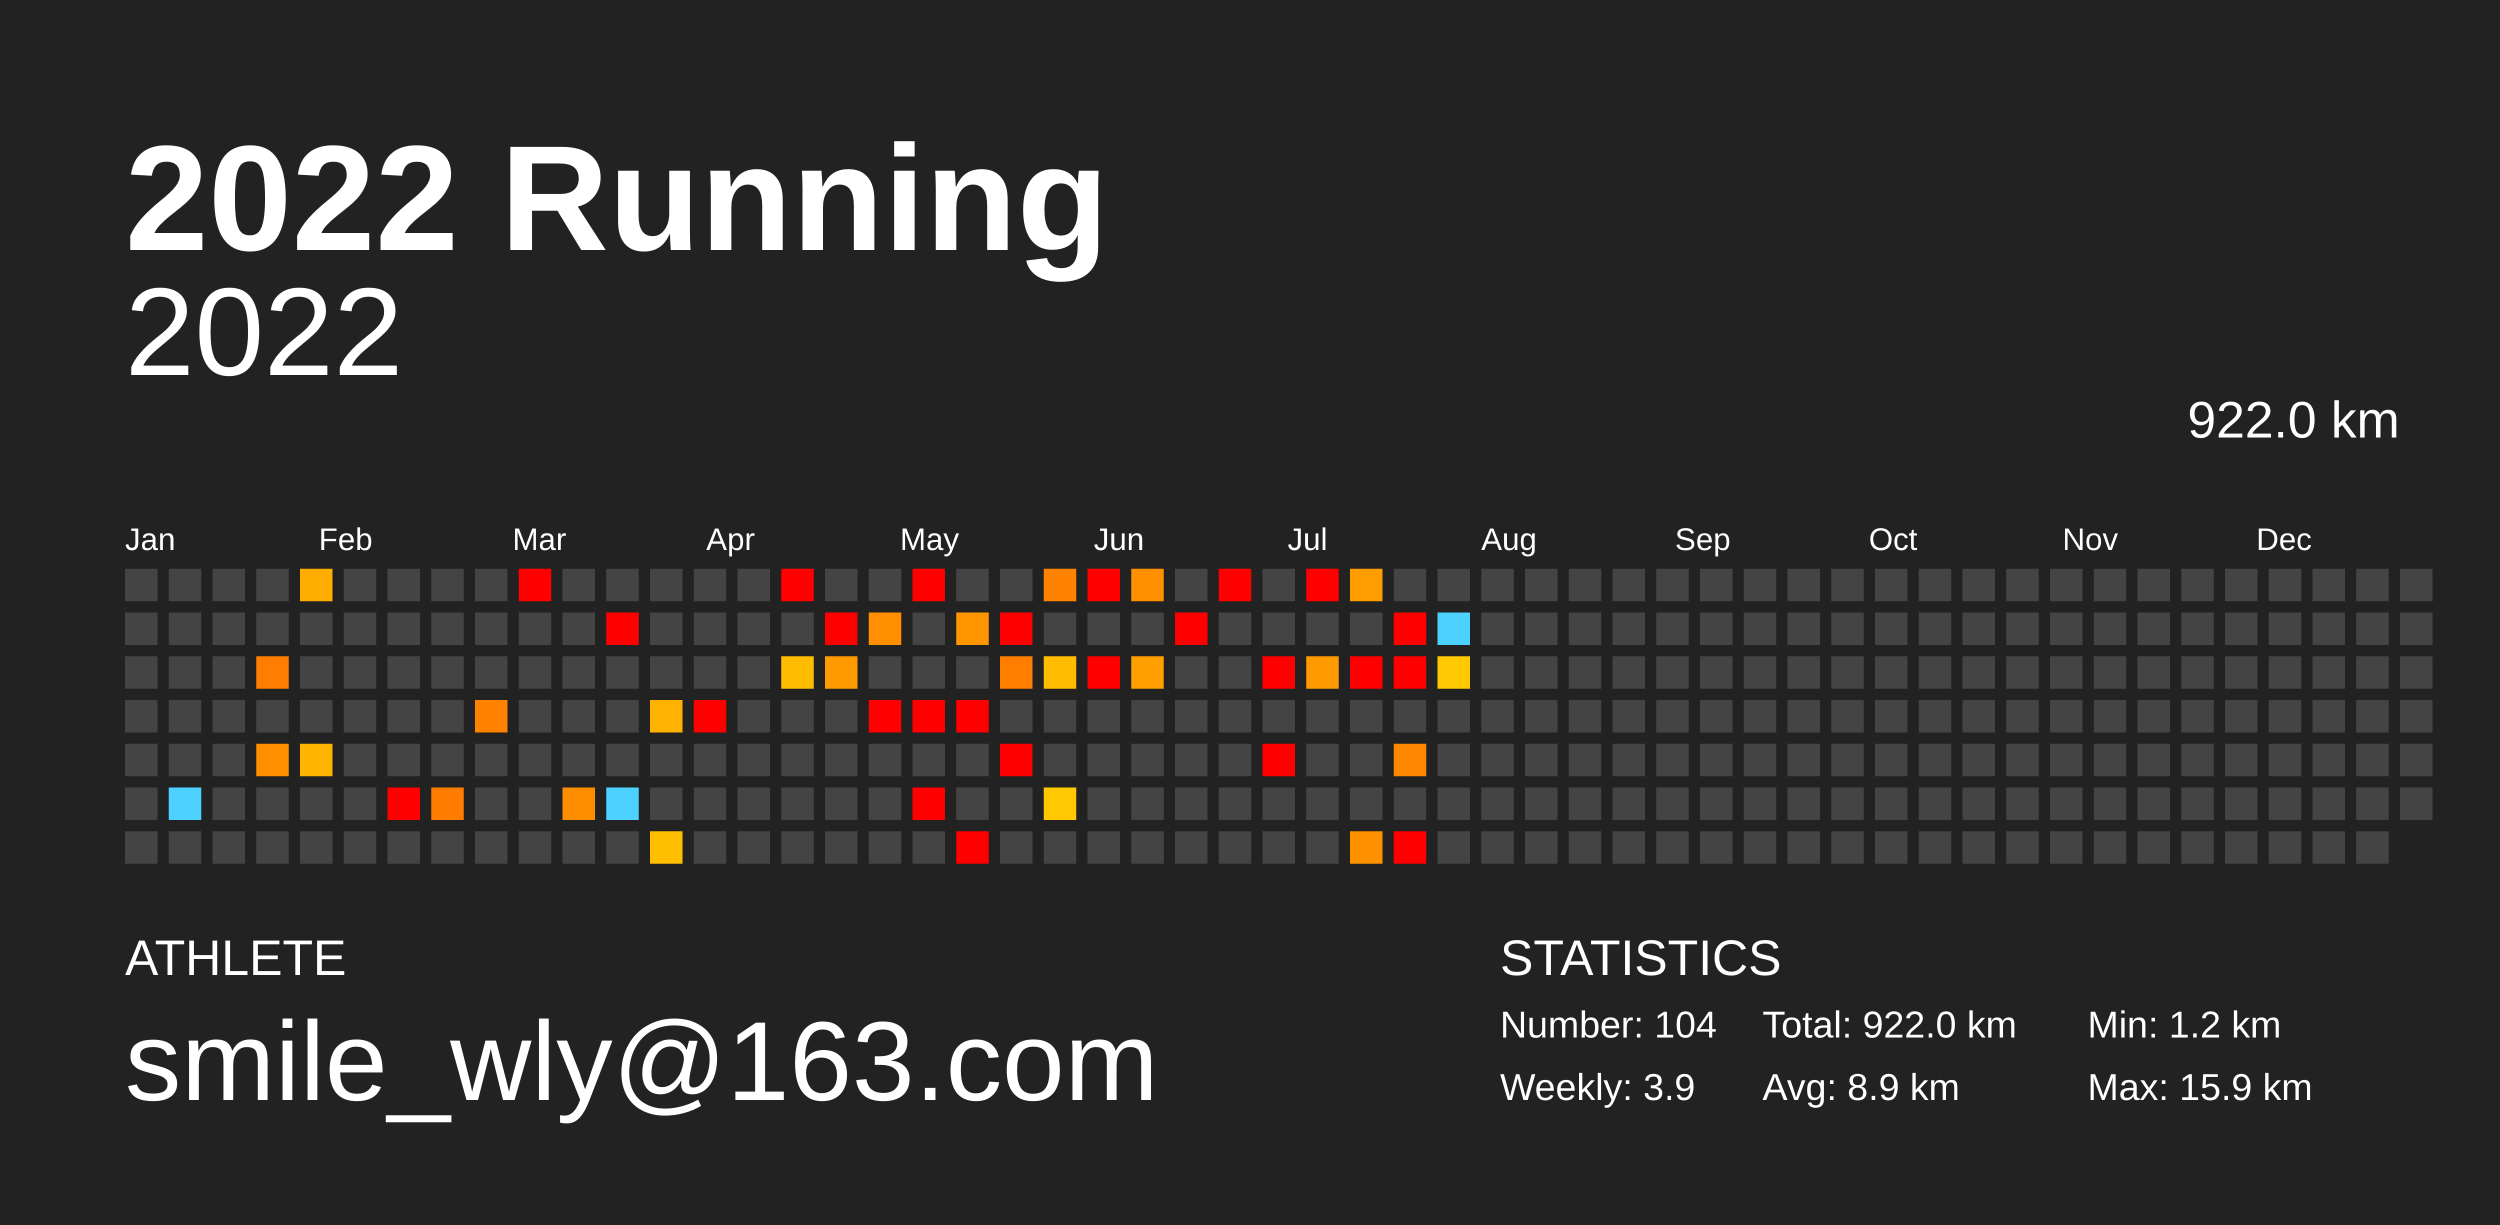
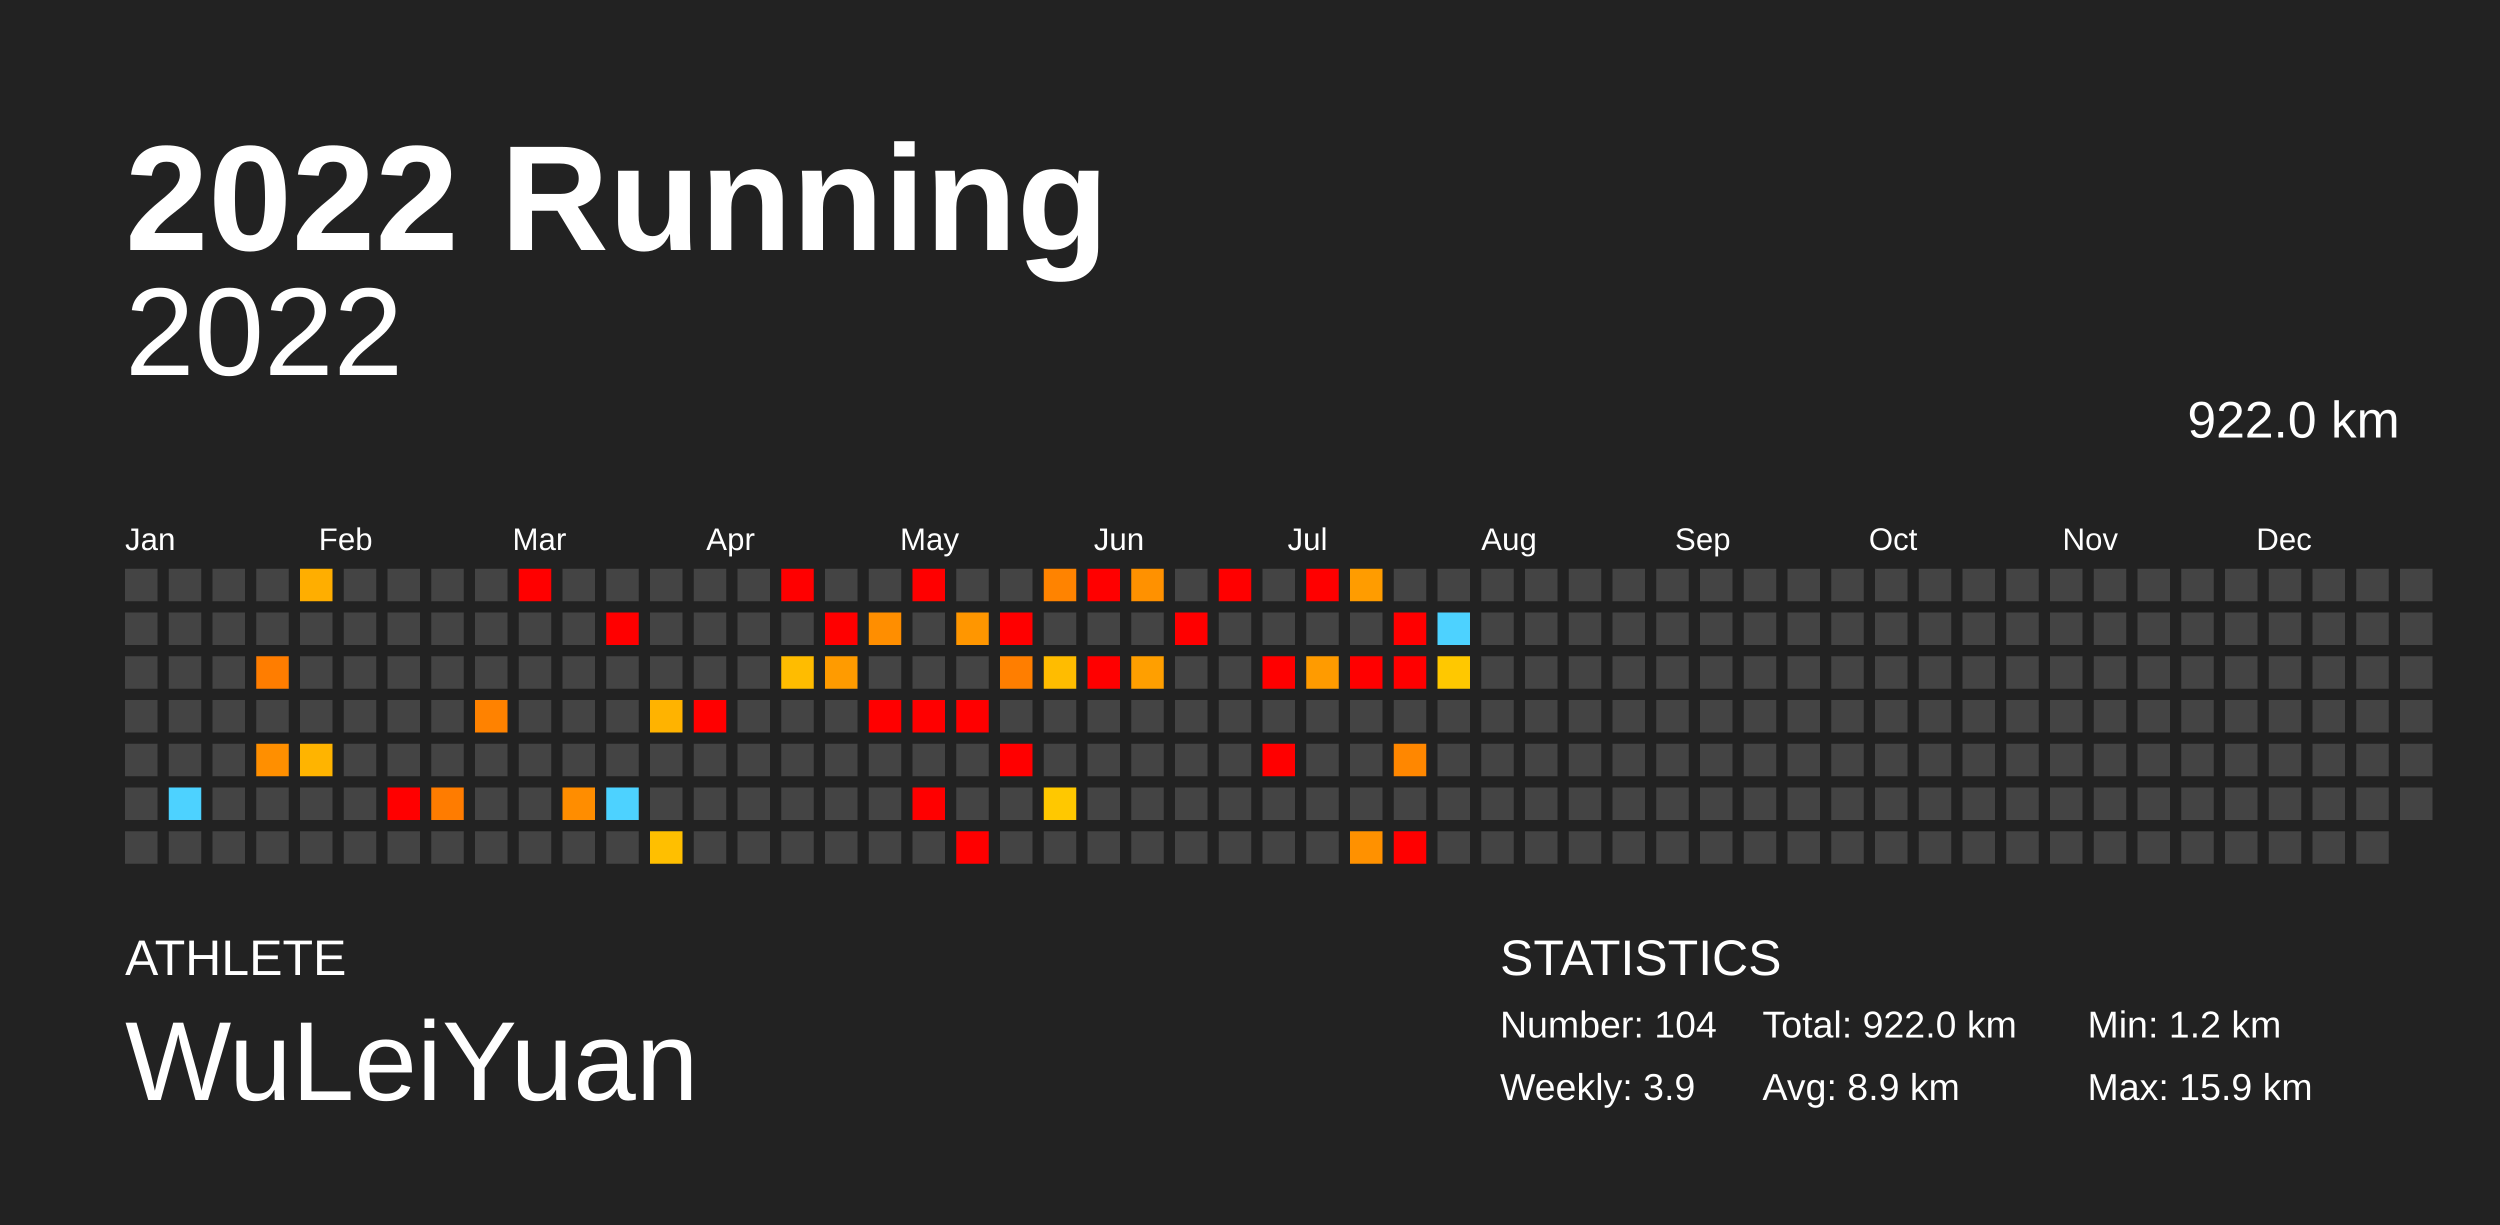
<svg xmlns="http://www.w3.org/2000/svg" baseProfile="full" height="98mm" version="1.1" viewBox="0,0,200,98" width="200mm">
  <defs />
  <rect fill="#222222" height="98" width="200" x="0" y="0" />
  <text fill="#FFFFFF" style="font-size:12px; font-family:Arial; font-weight:bold;" x="10" y="20">2022 Running</text>
  <text fill="#FFFFFF" style="font-size:4px; font-family:Arial" x="10" y="78">ATHLETE</text>
-   <text fill="#FFFFFF" style="font-size:9px; font-family:Arial" x="10" y="88">smile_wly@163.com</text>
+   <text fill="#FFFFFF" style="font-size:9px; font-family:Arial" x="10" y="88">WuLeiYuan</text>
  <text fill="#FFFFFF" style="font-size:4px; font-family:Arial" x="120" y="78">STATISTICS</text>
  <text fill="#FFFFFF" style="font-size:3px; font-family:Arial" x="120" y="83">Number: 104</text>
  <text fill="#FFFFFF" style="font-size:3px; font-family:Arial" x="120" y="88">Weekly: 3.9</text>
  <text fill="#FFFFFF" style="font-size:3px; font-family:Arial" x="141" y="83">Total: 922.0 km</text>
  <text fill="#FFFFFF" style="font-size:3px; font-family:Arial" x="141" y="88">Avg: 8.9 km</text>
  <text fill="#FFFFFF" style="font-size:3px; font-family:Arial" x="167" y="83">Min: 1.2 km</text>
  <text fill="#FFFFFF" style="font-size:3px; font-family:Arial" x="167" y="88">Max: 15.9 km</text>
  <text alignment-baseline="hanging" fill="#FFFFFF" style="font-size:10.0px; font-family:Arial;" x="10" y="30">2022</text>
  <text alignment-baseline="hanging" fill="#FFFFFF" style="font-size:4.125px; font-family:Arial;" x="175" y="35">922.0 km</text>
  <text fill="#FFFFFF" style="font-size:2.5px; font-family:Arial" x="10.0" y="44">Jan</text>
  <text fill="#FFFFFF" style="font-size:2.5px; font-family:Arial" x="25.5" y="44">Feb</text>
  <text fill="#FFFFFF" style="font-size:2.5px; font-family:Arial" x="41.0" y="44">Mar</text>
  <text fill="#FFFFFF" style="font-size:2.5px; font-family:Arial" x="56.5" y="44">Apr</text>
  <text fill="#FFFFFF" style="font-size:2.5px; font-family:Arial" x="72.0" y="44">May</text>
  <text fill="#FFFFFF" style="font-size:2.5px; font-family:Arial" x="87.5" y="44">Jun</text>
  <text fill="#FFFFFF" style="font-size:2.5px; font-family:Arial" x="103.0" y="44">Jul</text>
  <text fill="#FFFFFF" style="font-size:2.5px; font-family:Arial" x="118.5" y="44">Aug</text>
  <text fill="#FFFFFF" style="font-size:2.5px; font-family:Arial" x="134.0" y="44">Sep</text>
  <text fill="#FFFFFF" style="font-size:2.5px; font-family:Arial" x="149.5" y="44">Oct</text>
  <text fill="#FFFFFF" style="font-size:2.5px; font-family:Arial" x="165.0" y="44">Nov</text>
  <text fill="#FFFFFF" style="font-size:2.5px; font-family:Arial" x="180.5" y="44">Dec</text>
  <rect fill="#444444" height="2.6" width="2.6" x="10.0" y="45.5" />
  <rect fill="#444444" height="2.6" width="2.6" x="10.0" y="49.0" />
  <rect fill="#444444" height="2.6" width="2.6" x="10.0" y="52.5" />
  <rect fill="#444444" height="2.6" width="2.6" x="10.0" y="56.0" />
  <rect fill="#444444" height="2.6" width="2.6" x="10.0" y="59.5" />
  <rect fill="#444444" height="2.6" width="2.6" x="10.0" y="63.0" />
  <rect fill="#444444" height="2.6" width="2.6" x="10.0" y="66.5" />
  <rect fill="#444444" height="2.6" width="2.6" x="13.5" y="45.5" />
  <rect fill="#444444" height="2.6" width="2.6" x="13.5" y="49.0" />
  <rect fill="#444444" height="2.6" width="2.6" x="13.5" y="52.5" />
  <rect fill="#444444" height="2.6" width="2.6" x="13.5" y="56.0" />
  <rect fill="#444444" height="2.6" width="2.6" x="13.5" y="59.5" />
  <rect fill="#4dd2ff" height="2.6" width="2.6" x="13.5" y="63.0" />
  <rect fill="#444444" height="2.6" width="2.6" x="13.5" y="66.5" />
  <rect fill="#444444" height="2.6" width="2.6" x="17.0" y="45.5" />
  <rect fill="#444444" height="2.6" width="2.6" x="17.0" y="49.0" />
  <rect fill="#444444" height="2.6" width="2.6" x="17.0" y="52.5" />
  <rect fill="#444444" height="2.6" width="2.6" x="17.0" y="56.0" />
  <rect fill="#444444" height="2.6" width="2.6" x="17.0" y="59.5" />
  <rect fill="#444444" height="2.6" width="2.6" x="17.0" y="63.0" />
  <rect fill="#444444" height="2.6" width="2.6" x="17.0" y="66.5" />
  <rect fill="#444444" height="2.6" width="2.6" x="20.5" y="45.5" />
  <rect fill="#444444" height="2.6" width="2.6" x="20.5" y="49.0" />
  <rect fill="#ff7d00" height="2.6" width="2.6" x="20.5" y="52.5" />
  <rect fill="#444444" height="2.6" width="2.6" x="20.5" y="56.0" />
  <rect fill="#ff8f00" height="2.6" width="2.6" x="20.5" y="59.5" />
  <rect fill="#444444" height="2.6" width="2.6" x="20.5" y="63.0" />
  <rect fill="#444444" height="2.6" width="2.6" x="20.5" y="66.5" />
  <rect fill="#ffae00" height="2.6" width="2.6" x="24.0" y="45.5" />
  <rect fill="#444444" height="2.6" width="2.6" x="24.0" y="49.0" />
  <rect fill="#444444" height="2.6" width="2.6" x="24.0" y="52.5" />
  <rect fill="#444444" height="2.6" width="2.6" x="24.0" y="56.0" />
  <rect fill="#ffb400" height="2.6" width="2.6" x="24.0" y="59.5" />
  <rect fill="#444444" height="2.6" width="2.6" x="24.0" y="63.0" />
  <rect fill="#444444" height="2.6" width="2.6" x="24.0" y="66.5" />
  <rect fill="#444444" height="2.6" width="2.6" x="27.5" y="45.5" />
  <rect fill="#444444" height="2.6" width="2.6" x="27.5" y="49.0" />
  <rect fill="#444444" height="2.6" width="2.6" x="27.5" y="52.5" />
  <rect fill="#444444" height="2.6" width="2.6" x="27.5" y="56.0" />
  <rect fill="#444444" height="2.6" width="2.6" x="27.5" y="59.5" />
  <rect fill="#444444" height="2.6" width="2.6" x="27.5" y="63.0" />
  <rect fill="#444444" height="2.6" width="2.6" x="27.5" y="66.5" />
  <rect fill="#444444" height="2.6" width="2.6" x="31.0" y="45.5" />
  <rect fill="#444444" height="2.6" width="2.6" x="31.0" y="49.0" />
  <rect fill="#444444" height="2.6" width="2.6" x="31.0" y="52.5" />
  <rect fill="#444444" height="2.6" width="2.6" x="31.0" y="56.0" />
  <rect fill="#444444" height="2.6" width="2.6" x="31.0" y="59.5" />
  <rect fill="red" height="2.6" width="2.6" x="31.0" y="63.0" />
  <rect fill="#444444" height="2.6" width="2.6" x="31.0" y="66.5" />
  <rect fill="#444444" height="2.6" width="2.6" x="34.5" y="45.5" />
  <rect fill="#444444" height="2.6" width="2.6" x="34.5" y="49.0" />
  <rect fill="#444444" height="2.6" width="2.6" x="34.5" y="52.5" />
  <rect fill="#444444" height="2.6" width="2.6" x="34.5" y="56.0" />
  <rect fill="#444444" height="2.6" width="2.6" x="34.5" y="59.5" />
  <rect fill="#ff7c00" height="2.6" width="2.6" x="34.5" y="63.0" />
  <rect fill="#444444" height="2.6" width="2.6" x="34.5" y="66.5" />
  <rect fill="#444444" height="2.6" width="2.6" x="38.0" y="45.5" />
  <rect fill="#444444" height="2.6" width="2.6" x="38.0" y="49.0" />
  <rect fill="#444444" height="2.6" width="2.6" x="38.0" y="52.5" />
  <rect fill="#ff8200" height="2.6" width="2.6" x="38.0" y="56.0" />
  <rect fill="#444444" height="2.6" width="2.6" x="38.0" y="59.5" />
  <rect fill="#444444" height="2.6" width="2.6" x="38.0" y="63.0" />
  <rect fill="#444444" height="2.6" width="2.6" x="38.0" y="66.5" />
  <rect fill="red" height="2.6" width="2.6" x="41.5" y="45.5" />
  <rect fill="#444444" height="2.6" width="2.6" x="41.5" y="49.0" />
  <rect fill="#444444" height="2.6" width="2.6" x="41.5" y="52.5" />
  <rect fill="#444444" height="2.6" width="2.6" x="41.5" y="56.0" />
  <rect fill="#444444" height="2.6" width="2.6" x="41.5" y="59.5" />
  <rect fill="#444444" height="2.6" width="2.6" x="41.5" y="63.0" />
  <rect fill="#444444" height="2.6" width="2.6" x="41.5" y="66.5" />
  <rect fill="#444444" height="2.6" width="2.6" x="45.0" y="45.5" />
  <rect fill="#444444" height="2.6" width="2.6" x="45.0" y="49.0" />
  <rect fill="#444444" height="2.6" width="2.6" x="45.0" y="52.5" />
  <rect fill="#444444" height="2.6" width="2.6" x="45.0" y="56.0" />
  <rect fill="#444444" height="2.6" width="2.6" x="45.0" y="59.5" />
  <rect fill="#ff8d00" height="2.6" width="2.6" x="45.0" y="63.0" />
  <rect fill="#444444" height="2.6" width="2.6" x="45.0" y="66.5" />
  <rect fill="#444444" height="2.6" width="2.6" x="48.5" y="45.5" />
  <rect fill="red" height="2.6" width="2.6" x="48.5" y="49.0" />
  <rect fill="#444444" height="2.6" width="2.6" x="48.5" y="52.5" />
  <rect fill="#444444" height="2.6" width="2.6" x="48.5" y="56.0" />
  <rect fill="#444444" height="2.6" width="2.6" x="48.5" y="59.5" />
  <rect fill="#4dd2ff" height="2.6" width="2.6" x="48.5" y="63.0" />
  <rect fill="#444444" height="2.6" width="2.6" x="48.5" y="66.5" />
  <rect fill="#444444" height="2.6" width="2.6" x="52.0" y="45.5" />
  <rect fill="#444444" height="2.6" width="2.6" x="52.0" y="49.0" />
  <rect fill="#444444" height="2.6" width="2.6" x="52.0" y="52.5" />
  <rect fill="#ffb300" height="2.6" width="2.6" x="52.0" y="56.0" />
  <rect fill="#444444" height="2.6" width="2.6" x="52.0" y="59.5" />
  <rect fill="#444444" height="2.6" width="2.6" x="52.0" y="63.0" />
  <rect fill="#ffbf00" height="2.6" width="2.6" x="52.0" y="66.5" />
  <rect fill="#444444" height="2.6" width="2.6" x="55.5" y="45.5" />
  <rect fill="#444444" height="2.6" width="2.6" x="55.5" y="49.0" />
  <rect fill="#444444" height="2.6" width="2.6" x="55.5" y="52.5" />
  <rect fill="red" height="2.6" width="2.6" x="55.5" y="56.0" />
  <rect fill="#444444" height="2.6" width="2.6" x="55.5" y="59.5" />
  <rect fill="#444444" height="2.6" width="2.6" x="55.5" y="63.0" />
  <rect fill="#444444" height="2.6" width="2.6" x="55.5" y="66.5" />
  <rect fill="#444444" height="2.6" width="2.6" x="59.0" y="45.5" />
  <rect fill="#444444" height="2.6" width="2.6" x="59.0" y="49.0" />
  <rect fill="#444444" height="2.6" width="2.6" x="59.0" y="52.5" />
  <rect fill="#444444" height="2.6" width="2.6" x="59.0" y="56.0" />
  <rect fill="#444444" height="2.6" width="2.6" x="59.0" y="59.5" />
  <rect fill="#444444" height="2.6" width="2.6" x="59.0" y="63.0" />
  <rect fill="#444444" height="2.6" width="2.6" x="59.0" y="66.5" />
  <rect fill="red" height="2.6" width="2.6" x="62.5" y="45.5" />
  <rect fill="#444444" height="2.6" width="2.6" x="62.5" y="49.0" />
  <rect fill="#ffbc00" height="2.6" width="2.6" x="62.5" y="52.5" />
  <rect fill="#444444" height="2.6" width="2.6" x="62.5" y="56.0" />
  <rect fill="#444444" height="2.6" width="2.6" x="62.5" y="59.5" />
  <rect fill="#444444" height="2.6" width="2.6" x="62.5" y="63.0" />
  <rect fill="#444444" height="2.6" width="2.6" x="62.5" y="66.5" />
  <rect fill="#444444" height="2.6" width="2.6" x="66.0" y="45.5" />
  <rect fill="red" height="2.6" width="2.6" x="66.0" y="49.0" />
  <rect fill="#ff9b00" height="2.6" width="2.6" x="66.0" y="52.5" />
  <rect fill="#444444" height="2.6" width="2.6" x="66.0" y="56.0" />
  <rect fill="#444444" height="2.6" width="2.6" x="66.0" y="59.5" />
  <rect fill="#444444" height="2.6" width="2.6" x="66.0" y="63.0" />
  <rect fill="#444444" height="2.6" width="2.6" x="66.0" y="66.5" />
  <rect fill="#444444" height="2.6" width="2.6" x="69.5" y="45.5" />
  <rect fill="#ff8e00" height="2.6" width="2.6" x="69.5" y="49.0" />
  <rect fill="#444444" height="2.6" width="2.6" x="69.5" y="52.5" />
  <rect fill="red" height="2.6" width="2.6" x="69.5" y="56.0" />
  <rect fill="#444444" height="2.6" width="2.6" x="69.5" y="59.5" />
  <rect fill="#444444" height="2.6" width="2.6" x="69.5" y="63.0" />
  <rect fill="#444444" height="2.6" width="2.6" x="69.5" y="66.5" />
  <rect fill="red" height="2.6" width="2.6" x="73.0" y="45.5" />
  <rect fill="#444444" height="2.6" width="2.6" x="73.0" y="49.0" />
  <rect fill="#444444" height="2.6" width="2.6" x="73.0" y="52.5" />
  <rect fill="red" height="2.6" width="2.6" x="73.0" y="56.0" />
  <rect fill="#444444" height="2.6" width="2.6" x="73.0" y="59.5" />
  <rect fill="red" height="2.6" width="2.6" x="73.0" y="63.0" />
  <rect fill="#444444" height="2.6" width="2.6" x="73.0" y="66.5" />
  <rect fill="#444444" height="2.6" width="2.6" x="76.5" y="45.5" />
  <rect fill="#ff9600" height="2.6" width="2.6" x="76.5" y="49.0" />
  <rect fill="#444444" height="2.6" width="2.6" x="76.5" y="52.5" />
  <rect fill="red" height="2.6" width="2.6" x="76.5" y="56.0" />
  <rect fill="#444444" height="2.6" width="2.6" x="76.5" y="59.5" />
  <rect fill="#444444" height="2.6" width="2.6" x="76.5" y="63.0" />
  <rect fill="red" height="2.6" width="2.6" x="76.5" y="66.5" />
  <rect fill="#444444" height="2.6" width="2.6" x="80.0" y="45.5" />
  <rect fill="red" height="2.6" width="2.6" x="80.0" y="49.0" />
  <rect fill="#ff7e00" height="2.6" width="2.6" x="80.0" y="52.5" />
  <rect fill="#444444" height="2.6" width="2.6" x="80.0" y="56.0" />
  <rect fill="red" height="2.6" width="2.6" x="80.0" y="59.5" />
  <rect fill="#444444" height="2.6" width="2.6" x="80.0" y="63.0" />
  <rect fill="#444444" height="2.6" width="2.6" x="80.0" y="66.5" />
  <rect fill="#ff8300" height="2.6" width="2.6" x="83.5" y="45.5" />
  <rect fill="#444444" height="2.6" width="2.6" x="83.5" y="49.0" />
  <rect fill="#ffbc00" height="2.6" width="2.6" x="83.5" y="52.5" />
  <rect fill="#444444" height="2.6" width="2.6" x="83.5" y="56.0" />
  <rect fill="#444444" height="2.6" width="2.6" x="83.5" y="59.5" />
  <rect fill="#ffc800" height="2.6" width="2.6" x="83.5" y="63.0" />
  <rect fill="#444444" height="2.6" width="2.6" x="83.5" y="66.5" />
  <rect fill="red" height="2.6" width="2.6" x="87.0" y="45.5" />
  <rect fill="#444444" height="2.6" width="2.6" x="87.0" y="49.0" />
  <rect fill="red" height="2.6" width="2.6" x="87.0" y="52.5" />
  <rect fill="#444444" height="2.6" width="2.6" x="87.0" y="56.0" />
  <rect fill="#444444" height="2.6" width="2.6" x="87.0" y="59.5" />
  <rect fill="#444444" height="2.6" width="2.6" x="87.0" y="63.0" />
  <rect fill="#444444" height="2.6" width="2.6" x="87.0" y="66.5" />
  <rect fill="#ff9100" height="2.6" width="2.6" x="90.5" y="45.5" />
  <rect fill="#444444" height="2.6" width="2.6" x="90.5" y="49.0" />
  <rect fill="#ff9f00" height="2.6" width="2.6" x="90.5" y="52.5" />
  <rect fill="#444444" height="2.6" width="2.6" x="90.5" y="56.0" />
  <rect fill="#444444" height="2.6" width="2.6" x="90.5" y="59.5" />
  <rect fill="#444444" height="2.6" width="2.6" x="90.5" y="63.0" />
  <rect fill="#444444" height="2.6" width="2.6" x="90.5" y="66.5" />
  <rect fill="#444444" height="2.6" width="2.6" x="94.0" y="45.5" />
  <rect fill="red" height="2.6" width="2.6" x="94.0" y="49.0" />
  <rect fill="#444444" height="2.6" width="2.6" x="94.0" y="52.5" />
  <rect fill="#444444" height="2.6" width="2.6" x="94.0" y="56.0" />
  <rect fill="#444444" height="2.6" width="2.6" x="94.0" y="59.5" />
  <rect fill="#444444" height="2.6" width="2.6" x="94.0" y="63.0" />
  <rect fill="#444444" height="2.6" width="2.6" x="94.0" y="66.5" />
  <rect fill="red" height="2.6" width="2.6" x="97.5" y="45.5" />
  <rect fill="#444444" height="2.6" width="2.6" x="97.5" y="49.0" />
  <rect fill="#444444" height="2.6" width="2.6" x="97.5" y="52.5" />
  <rect fill="#444444" height="2.6" width="2.6" x="97.5" y="56.0" />
  <rect fill="#444444" height="2.6" width="2.6" x="97.5" y="59.5" />
  <rect fill="#444444" height="2.6" width="2.6" x="97.5" y="63.0" />
  <rect fill="#444444" height="2.6" width="2.6" x="97.5" y="66.5" />
  <rect fill="#444444" height="2.6" width="2.6" x="101.0" y="45.5" />
  <rect fill="#444444" height="2.6" width="2.6" x="101.0" y="49.0" />
  <rect fill="red" height="2.6" width="2.6" x="101.0" y="52.5" />
  <rect fill="#444444" height="2.6" width="2.6" x="101.0" y="56.0" />
  <rect fill="red" height="2.6" width="2.6" x="101.0" y="59.5" />
  <rect fill="#444444" height="2.6" width="2.6" x="101.0" y="63.0" />
  <rect fill="#444444" height="2.6" width="2.6" x="101.0" y="66.5" />
  <rect fill="red" height="2.6" width="2.6" x="104.5" y="45.5" />
  <rect fill="#444444" height="2.6" width="2.6" x="104.5" y="49.0" />
  <rect fill="#ff9b00" height="2.6" width="2.6" x="104.5" y="52.5" />
  <rect fill="#444444" height="2.6" width="2.6" x="104.5" y="56.0" />
  <rect fill="#444444" height="2.6" width="2.6" x="104.5" y="59.5" />
  <rect fill="#444444" height="2.6" width="2.6" x="104.5" y="63.0" />
  <rect fill="#444444" height="2.6" width="2.6" x="104.5" y="66.5" />
  <rect fill="#ff9c00" height="2.6" width="2.6" x="108.0" y="45.5" />
  <rect fill="#444444" height="2.6" width="2.6" x="108.0" y="49.0" />
  <rect fill="red" height="2.6" width="2.6" x="108.0" y="52.5" />
  <rect fill="#444444" height="2.6" width="2.6" x="108.0" y="56.0" />
  <rect fill="#444444" height="2.6" width="2.6" x="108.0" y="59.5" />
  <rect fill="#444444" height="2.6" width="2.6" x="108.0" y="63.0" />
  <rect fill="#ff9100" height="2.6" width="2.6" x="108.0" y="66.5" />
  <rect fill="#444444" height="2.6" width="2.6" x="111.5" y="45.5" />
  <rect fill="red" height="2.6" width="2.6" x="111.5" y="49.0" />
  <rect fill="red" height="2.6" width="2.6" x="111.5" y="52.5" />
  <rect fill="#444444" height="2.6" width="2.6" x="111.5" y="56.0" />
  <rect fill="#ff8700" height="2.6" width="2.6" x="111.5" y="59.5" />
  <rect fill="#444444" height="2.6" width="2.6" x="111.5" y="63.0" />
  <rect fill="red" height="2.6" width="2.6" x="111.5" y="66.5" />
  <rect fill="#444444" height="2.6" width="2.6" x="115.0" y="45.5" />
  <rect fill="#4dd2ff" height="2.6" width="2.6" x="115.0" y="49.0" />
  <rect fill="#ffc800" height="2.6" width="2.6" x="115.0" y="52.5" />
  <rect fill="#444444" height="2.6" width="2.6" x="115.0" y="56.0" />
  <rect fill="#444444" height="2.6" width="2.6" x="115.0" y="59.5" />
  <rect fill="#444444" height="2.6" width="2.6" x="115.0" y="63.0" />
  <rect fill="#444444" height="2.6" width="2.6" x="115.0" y="66.5" />
  <rect fill="#444444" height="2.6" width="2.6" x="118.5" y="45.5" />
  <rect fill="#444444" height="2.6" width="2.6" x="118.5" y="49.0" />
  <rect fill="#444444" height="2.6" width="2.6" x="118.5" y="52.5" />
  <rect fill="#444444" height="2.6" width="2.6" x="118.5" y="56.0" />
  <rect fill="#444444" height="2.6" width="2.6" x="118.5" y="59.5" />
  <rect fill="#444444" height="2.6" width="2.6" x="118.5" y="63.0" />
  <rect fill="#444444" height="2.6" width="2.6" x="118.5" y="66.5" />
  <rect fill="#444444" height="2.6" width="2.6" x="122.0" y="45.5" />
  <rect fill="#444444" height="2.6" width="2.6" x="122.0" y="49.0" />
  <rect fill="#444444" height="2.6" width="2.6" x="122.0" y="52.5" />
  <rect fill="#444444" height="2.6" width="2.6" x="122.0" y="56.0" />
  <rect fill="#444444" height="2.6" width="2.6" x="122.0" y="59.5" />
  <rect fill="#444444" height="2.6" width="2.6" x="122.0" y="63.0" />
  <rect fill="#444444" height="2.6" width="2.6" x="122.0" y="66.5" />
  <rect fill="#444444" height="2.6" width="2.6" x="125.5" y="45.5" />
  <rect fill="#444444" height="2.6" width="2.6" x="125.5" y="49.0" />
  <rect fill="#444444" height="2.6" width="2.6" x="125.5" y="52.5" />
  <rect fill="#444444" height="2.6" width="2.6" x="125.5" y="56.0" />
  <rect fill="#444444" height="2.6" width="2.6" x="125.5" y="59.5" />
  <rect fill="#444444" height="2.6" width="2.6" x="125.5" y="63.0" />
  <rect fill="#444444" height="2.6" width="2.6" x="125.5" y="66.5" />
  <rect fill="#444444" height="2.6" width="2.6" x="129.0" y="45.5" />
  <rect fill="#444444" height="2.6" width="2.6" x="129.0" y="49.0" />
  <rect fill="#444444" height="2.6" width="2.6" x="129.0" y="52.5" />
  <rect fill="#444444" height="2.6" width="2.6" x="129.0" y="56.0" />
  <rect fill="#444444" height="2.6" width="2.6" x="129.0" y="59.5" />
  <rect fill="#444444" height="2.6" width="2.6" x="129.0" y="63.0" />
  <rect fill="#444444" height="2.6" width="2.6" x="129.0" y="66.5" />
  <rect fill="#444444" height="2.6" width="2.6" x="132.5" y="45.5" />
  <rect fill="#444444" height="2.6" width="2.6" x="132.5" y="49.0" />
  <rect fill="#444444" height="2.6" width="2.6" x="132.5" y="52.5" />
  <rect fill="#444444" height="2.6" width="2.6" x="132.5" y="56.0" />
  <rect fill="#444444" height="2.6" width="2.6" x="132.5" y="59.5" />
  <rect fill="#444444" height="2.6" width="2.6" x="132.5" y="63.0" />
  <rect fill="#444444" height="2.6" width="2.6" x="132.5" y="66.5" />
  <rect fill="#444444" height="2.6" width="2.6" x="136.0" y="45.5" />
  <rect fill="#444444" height="2.6" width="2.6" x="136.0" y="49.0" />
  <rect fill="#444444" height="2.6" width="2.6" x="136.0" y="52.5" />
  <rect fill="#444444" height="2.6" width="2.6" x="136.0" y="56.0" />
  <rect fill="#444444" height="2.6" width="2.6" x="136.0" y="59.5" />
  <rect fill="#444444" height="2.6" width="2.6" x="136.0" y="63.0" />
  <rect fill="#444444" height="2.6" width="2.6" x="136.0" y="66.5" />
  <rect fill="#444444" height="2.6" width="2.6" x="139.5" y="45.5" />
  <rect fill="#444444" height="2.6" width="2.6" x="139.5" y="49.0" />
  <rect fill="#444444" height="2.6" width="2.6" x="139.5" y="52.5" />
  <rect fill="#444444" height="2.6" width="2.6" x="139.5" y="56.0" />
  <rect fill="#444444" height="2.6" width="2.6" x="139.5" y="59.5" />
  <rect fill="#444444" height="2.6" width="2.6" x="139.5" y="63.0" />
  <rect fill="#444444" height="2.6" width="2.6" x="139.5" y="66.5" />
  <rect fill="#444444" height="2.6" width="2.6" x="143.0" y="45.5" />
  <rect fill="#444444" height="2.6" width="2.6" x="143.0" y="49.0" />
  <rect fill="#444444" height="2.6" width="2.6" x="143.0" y="52.5" />
  <rect fill="#444444" height="2.6" width="2.6" x="143.0" y="56.0" />
  <rect fill="#444444" height="2.6" width="2.6" x="143.0" y="59.5" />
  <rect fill="#444444" height="2.6" width="2.6" x="143.0" y="63.0" />
  <rect fill="#444444" height="2.6" width="2.6" x="143.0" y="66.5" />
  <rect fill="#444444" height="2.6" width="2.6" x="146.5" y="45.5" />
  <rect fill="#444444" height="2.6" width="2.6" x="146.5" y="49.0" />
  <rect fill="#444444" height="2.6" width="2.6" x="146.5" y="52.5" />
  <rect fill="#444444" height="2.6" width="2.6" x="146.5" y="56.0" />
  <rect fill="#444444" height="2.6" width="2.6" x="146.5" y="59.5" />
  <rect fill="#444444" height="2.6" width="2.6" x="146.5" y="63.0" />
  <rect fill="#444444" height="2.6" width="2.6" x="146.5" y="66.5" />
  <rect fill="#444444" height="2.6" width="2.6" x="150.0" y="45.5" />
  <rect fill="#444444" height="2.6" width="2.6" x="150.0" y="49.0" />
  <rect fill="#444444" height="2.6" width="2.6" x="150.0" y="52.5" />
  <rect fill="#444444" height="2.6" width="2.6" x="150.0" y="56.0" />
  <rect fill="#444444" height="2.6" width="2.6" x="150.0" y="59.5" />
  <rect fill="#444444" height="2.6" width="2.6" x="150.0" y="63.0" />
  <rect fill="#444444" height="2.6" width="2.6" x="150.0" y="66.5" />
  <rect fill="#444444" height="2.6" width="2.6" x="153.5" y="45.5" />
  <rect fill="#444444" height="2.6" width="2.6" x="153.5" y="49.0" />
  <rect fill="#444444" height="2.6" width="2.6" x="153.5" y="52.5" />
  <rect fill="#444444" height="2.6" width="2.6" x="153.5" y="56.0" />
  <rect fill="#444444" height="2.6" width="2.6" x="153.5" y="59.5" />
  <rect fill="#444444" height="2.6" width="2.6" x="153.5" y="63.0" />
  <rect fill="#444444" height="2.6" width="2.6" x="153.5" y="66.5" />
  <rect fill="#444444" height="2.6" width="2.6" x="157.0" y="45.5" />
  <rect fill="#444444" height="2.6" width="2.6" x="157.0" y="49.0" />
  <rect fill="#444444" height="2.6" width="2.6" x="157.0" y="52.5" />
  <rect fill="#444444" height="2.6" width="2.6" x="157.0" y="56.0" />
  <rect fill="#444444" height="2.6" width="2.6" x="157.0" y="59.5" />
  <rect fill="#444444" height="2.6" width="2.6" x="157.0" y="63.0" />
  <rect fill="#444444" height="2.6" width="2.6" x="157.0" y="66.5" />
  <rect fill="#444444" height="2.6" width="2.6" x="160.5" y="45.5" />
  <rect fill="#444444" height="2.6" width="2.6" x="160.5" y="49.0" />
  <rect fill="#444444" height="2.6" width="2.6" x="160.5" y="52.5" />
  <rect fill="#444444" height="2.6" width="2.6" x="160.5" y="56.0" />
  <rect fill="#444444" height="2.6" width="2.6" x="160.5" y="59.5" />
  <rect fill="#444444" height="2.6" width="2.6" x="160.5" y="63.0" />
  <rect fill="#444444" height="2.6" width="2.6" x="160.5" y="66.5" />
  <rect fill="#444444" height="2.6" width="2.6" x="164.0" y="45.5" />
  <rect fill="#444444" height="2.6" width="2.6" x="164.0" y="49.0" />
  <rect fill="#444444" height="2.6" width="2.6" x="164.0" y="52.5" />
  <rect fill="#444444" height="2.6" width="2.6" x="164.0" y="56.0" />
  <rect fill="#444444" height="2.6" width="2.6" x="164.0" y="59.5" />
  <rect fill="#444444" height="2.6" width="2.6" x="164.0" y="63.0" />
  <rect fill="#444444" height="2.6" width="2.6" x="164.0" y="66.5" />
  <rect fill="#444444" height="2.6" width="2.6" x="167.5" y="45.5" />
  <rect fill="#444444" height="2.6" width="2.6" x="167.5" y="49.0" />
  <rect fill="#444444" height="2.6" width="2.6" x="167.5" y="52.5" />
  <rect fill="#444444" height="2.6" width="2.6" x="167.5" y="56.0" />
  <rect fill="#444444" height="2.6" width="2.6" x="167.5" y="59.5" />
  <rect fill="#444444" height="2.6" width="2.6" x="167.5" y="63.0" />
  <rect fill="#444444" height="2.6" width="2.6" x="167.5" y="66.5" />
  <rect fill="#444444" height="2.6" width="2.6" x="171.0" y="45.5" />
  <rect fill="#444444" height="2.6" width="2.6" x="171.0" y="49.0" />
  <rect fill="#444444" height="2.6" width="2.6" x="171.0" y="52.5" />
  <rect fill="#444444" height="2.6" width="2.6" x="171.0" y="56.0" />
  <rect fill="#444444" height="2.6" width="2.6" x="171.0" y="59.5" />
  <rect fill="#444444" height="2.6" width="2.6" x="171.0" y="63.0" />
  <rect fill="#444444" height="2.6" width="2.6" x="171.0" y="66.5" />
  <rect fill="#444444" height="2.6" width="2.6" x="174.5" y="45.5" />
  <rect fill="#444444" height="2.6" width="2.6" x="174.5" y="49.0" />
  <rect fill="#444444" height="2.6" width="2.6" x="174.5" y="52.5" />
  <rect fill="#444444" height="2.6" width="2.6" x="174.5" y="56.0" />
  <rect fill="#444444" height="2.6" width="2.6" x="174.5" y="59.5" />
  <rect fill="#444444" height="2.6" width="2.6" x="174.5" y="63.0" />
  <rect fill="#444444" height="2.6" width="2.6" x="174.5" y="66.5" />
  <rect fill="#444444" height="2.6" width="2.6" x="178.0" y="45.5" />
  <rect fill="#444444" height="2.6" width="2.6" x="178.0" y="49.0" />
  <rect fill="#444444" height="2.6" width="2.6" x="178.0" y="52.5" />
  <rect fill="#444444" height="2.6" width="2.6" x="178.0" y="56.0" />
  <rect fill="#444444" height="2.6" width="2.6" x="178.0" y="59.5" />
  <rect fill="#444444" height="2.6" width="2.6" x="178.0" y="63.0" />
  <rect fill="#444444" height="2.6" width="2.6" x="178.0" y="66.5" />
  <rect fill="#444444" height="2.6" width="2.6" x="181.5" y="45.5" />
  <rect fill="#444444" height="2.6" width="2.6" x="181.5" y="49.0" />
  <rect fill="#444444" height="2.6" width="2.6" x="181.5" y="52.5" />
  <rect fill="#444444" height="2.6" width="2.6" x="181.5" y="56.0" />
  <rect fill="#444444" height="2.6" width="2.6" x="181.5" y="59.5" />
  <rect fill="#444444" height="2.6" width="2.6" x="181.5" y="63.0" />
  <rect fill="#444444" height="2.6" width="2.6" x="181.5" y="66.5" />
  <rect fill="#444444" height="2.6" width="2.6" x="185.0" y="45.5" />
  <rect fill="#444444" height="2.6" width="2.6" x="185.0" y="49.0" />
  <rect fill="#444444" height="2.6" width="2.6" x="185.0" y="52.5" />
  <rect fill="#444444" height="2.6" width="2.6" x="185.0" y="56.0" />
  <rect fill="#444444" height="2.6" width="2.6" x="185.0" y="59.5" />
  <rect fill="#444444" height="2.6" width="2.6" x="185.0" y="63.0" />
  <rect fill="#444444" height="2.6" width="2.6" x="185.0" y="66.5" />
  <rect fill="#444444" height="2.6" width="2.6" x="188.5" y="45.5" />
  <rect fill="#444444" height="2.6" width="2.6" x="188.5" y="49.0" />
  <rect fill="#444444" height="2.6" width="2.6" x="188.5" y="52.5" />
  <rect fill="#444444" height="2.6" width="2.6" x="188.5" y="56.0" />
  <rect fill="#444444" height="2.6" width="2.6" x="188.5" y="59.5" />
  <rect fill="#444444" height="2.6" width="2.6" x="188.5" y="63.0" />
  <rect fill="#444444" height="2.6" width="2.6" x="188.5" y="66.5" />
  <rect fill="#444444" height="2.6" width="2.6" x="192.0" y="45.5" />
  <rect fill="#444444" height="2.6" width="2.6" x="192.0" y="49.0" />
  <rect fill="#444444" height="2.6" width="2.6" x="192.0" y="52.5" />
  <rect fill="#444444" height="2.6" width="2.6" x="192.0" y="56.0" />
  <rect fill="#444444" height="2.6" width="2.6" x="192.0" y="59.5" />
  <rect fill="#444444" height="2.6" width="2.6" x="192.0" y="63.0" />
</svg>
